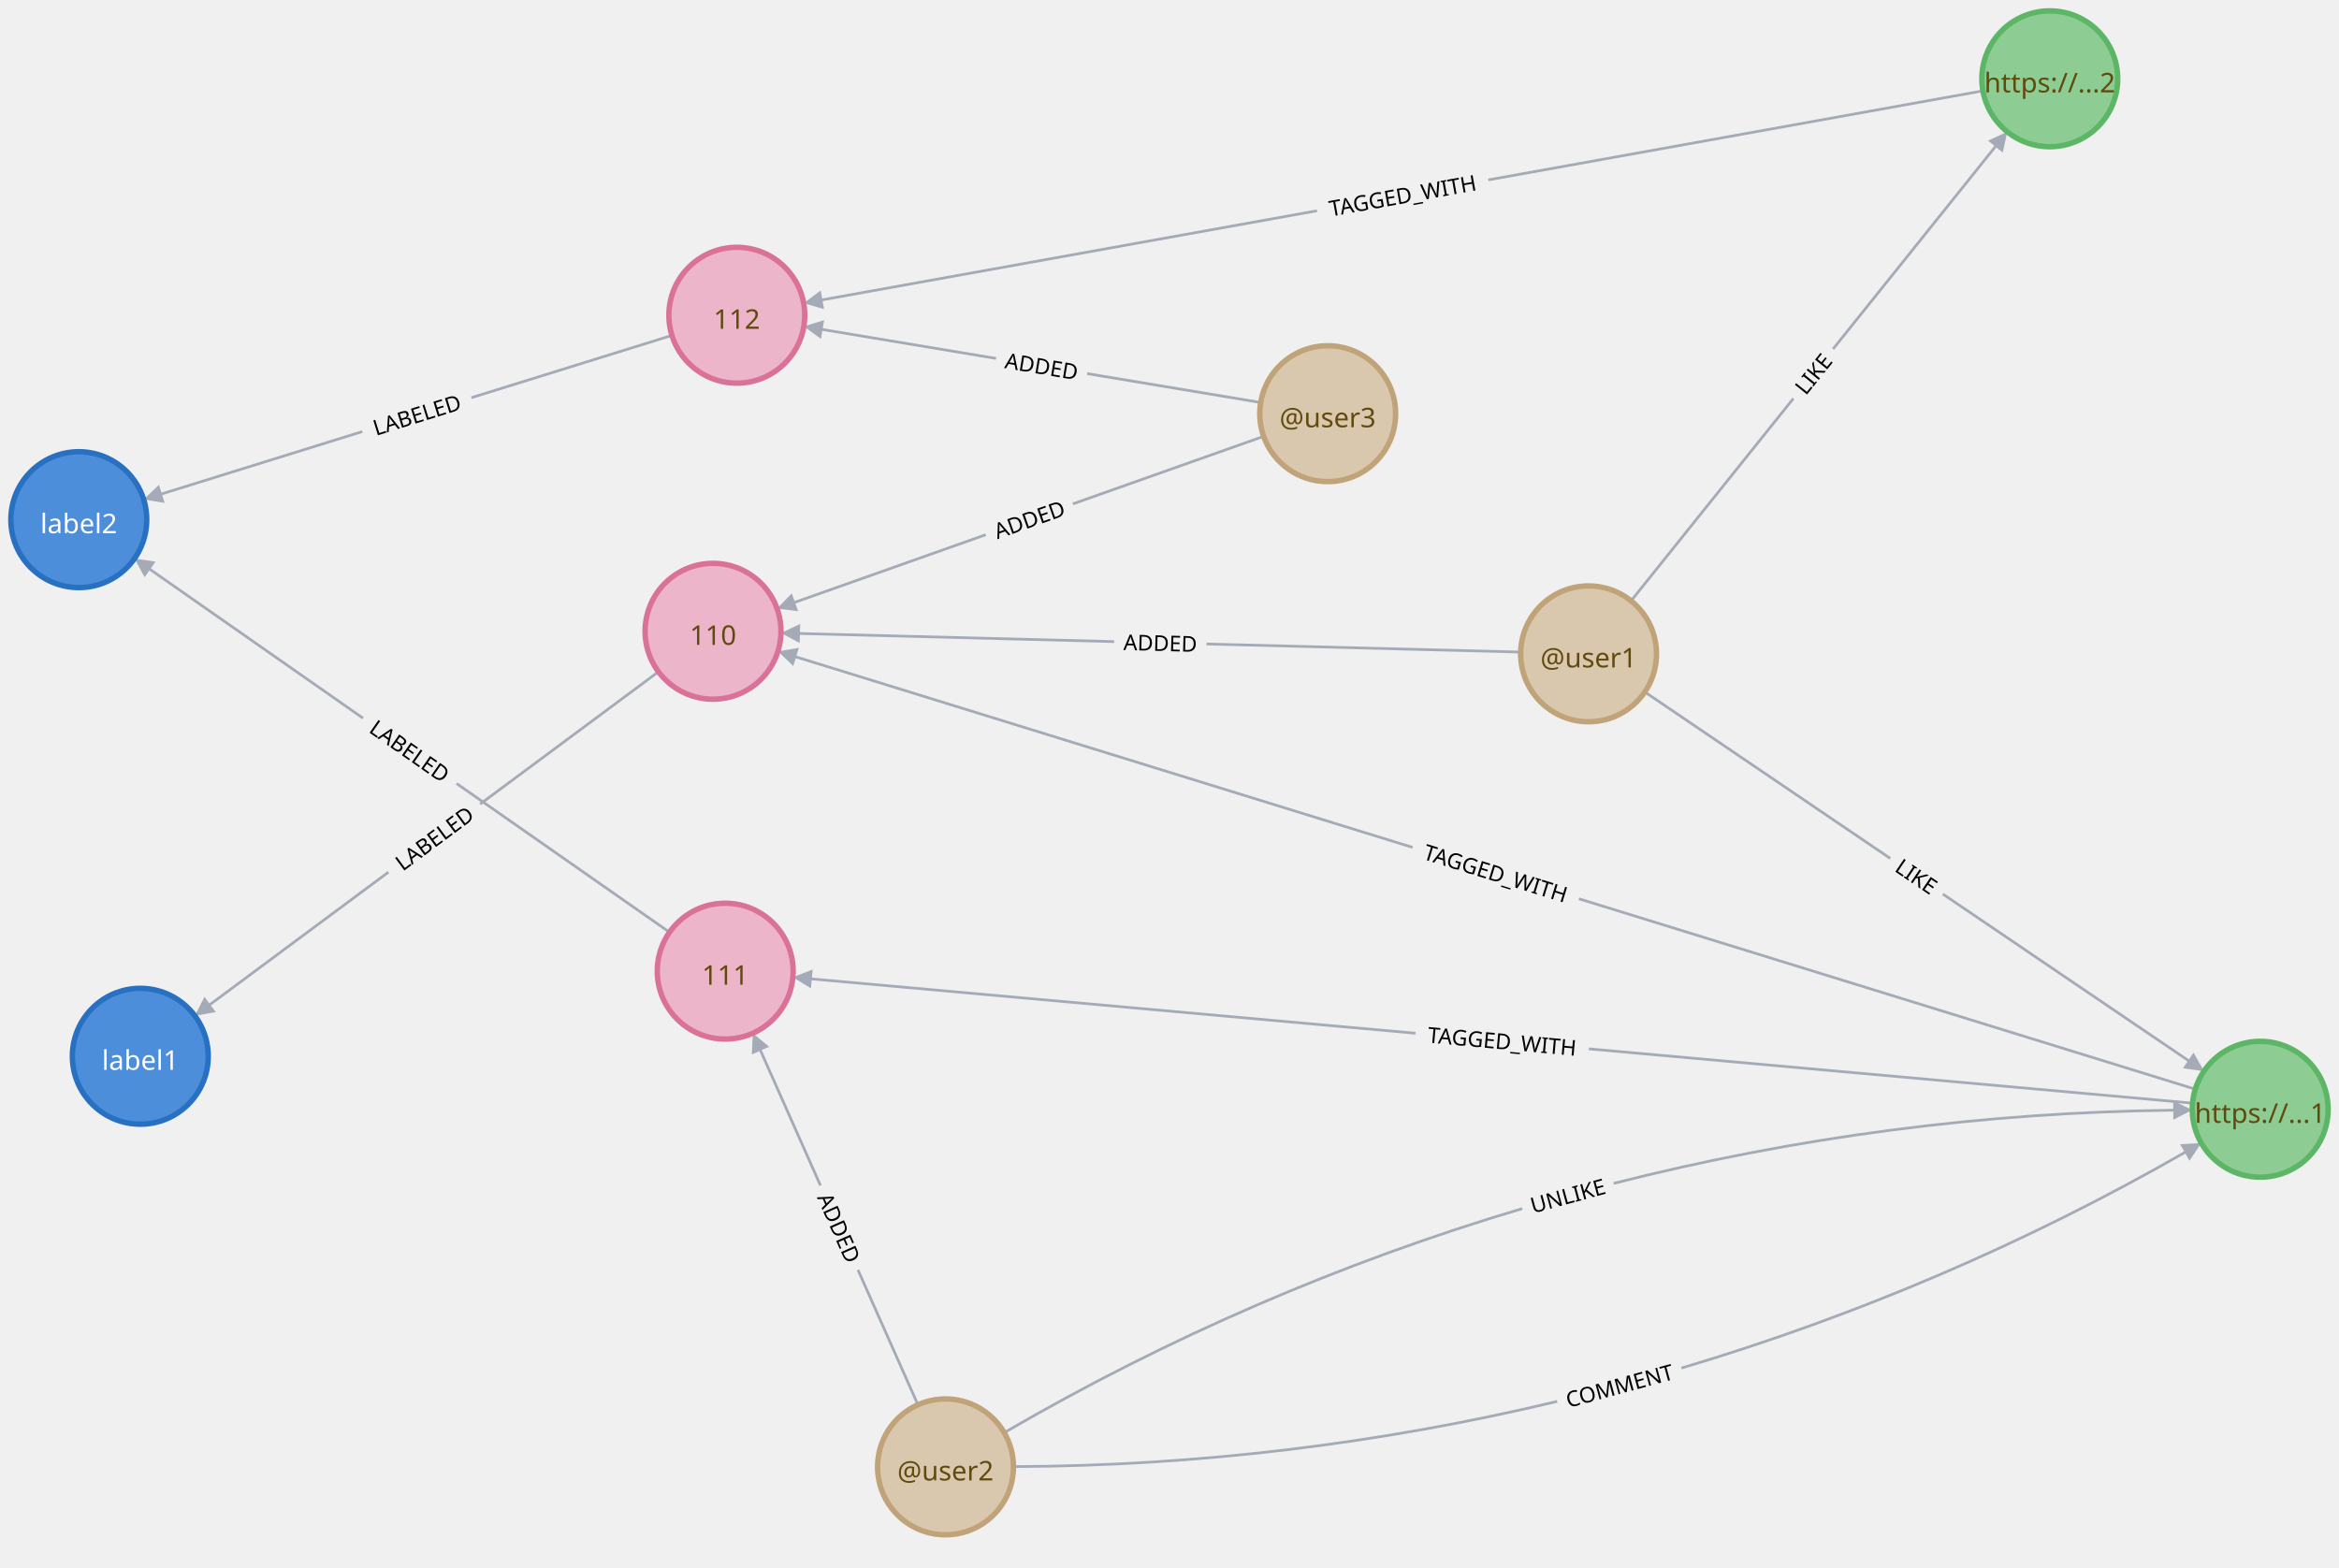
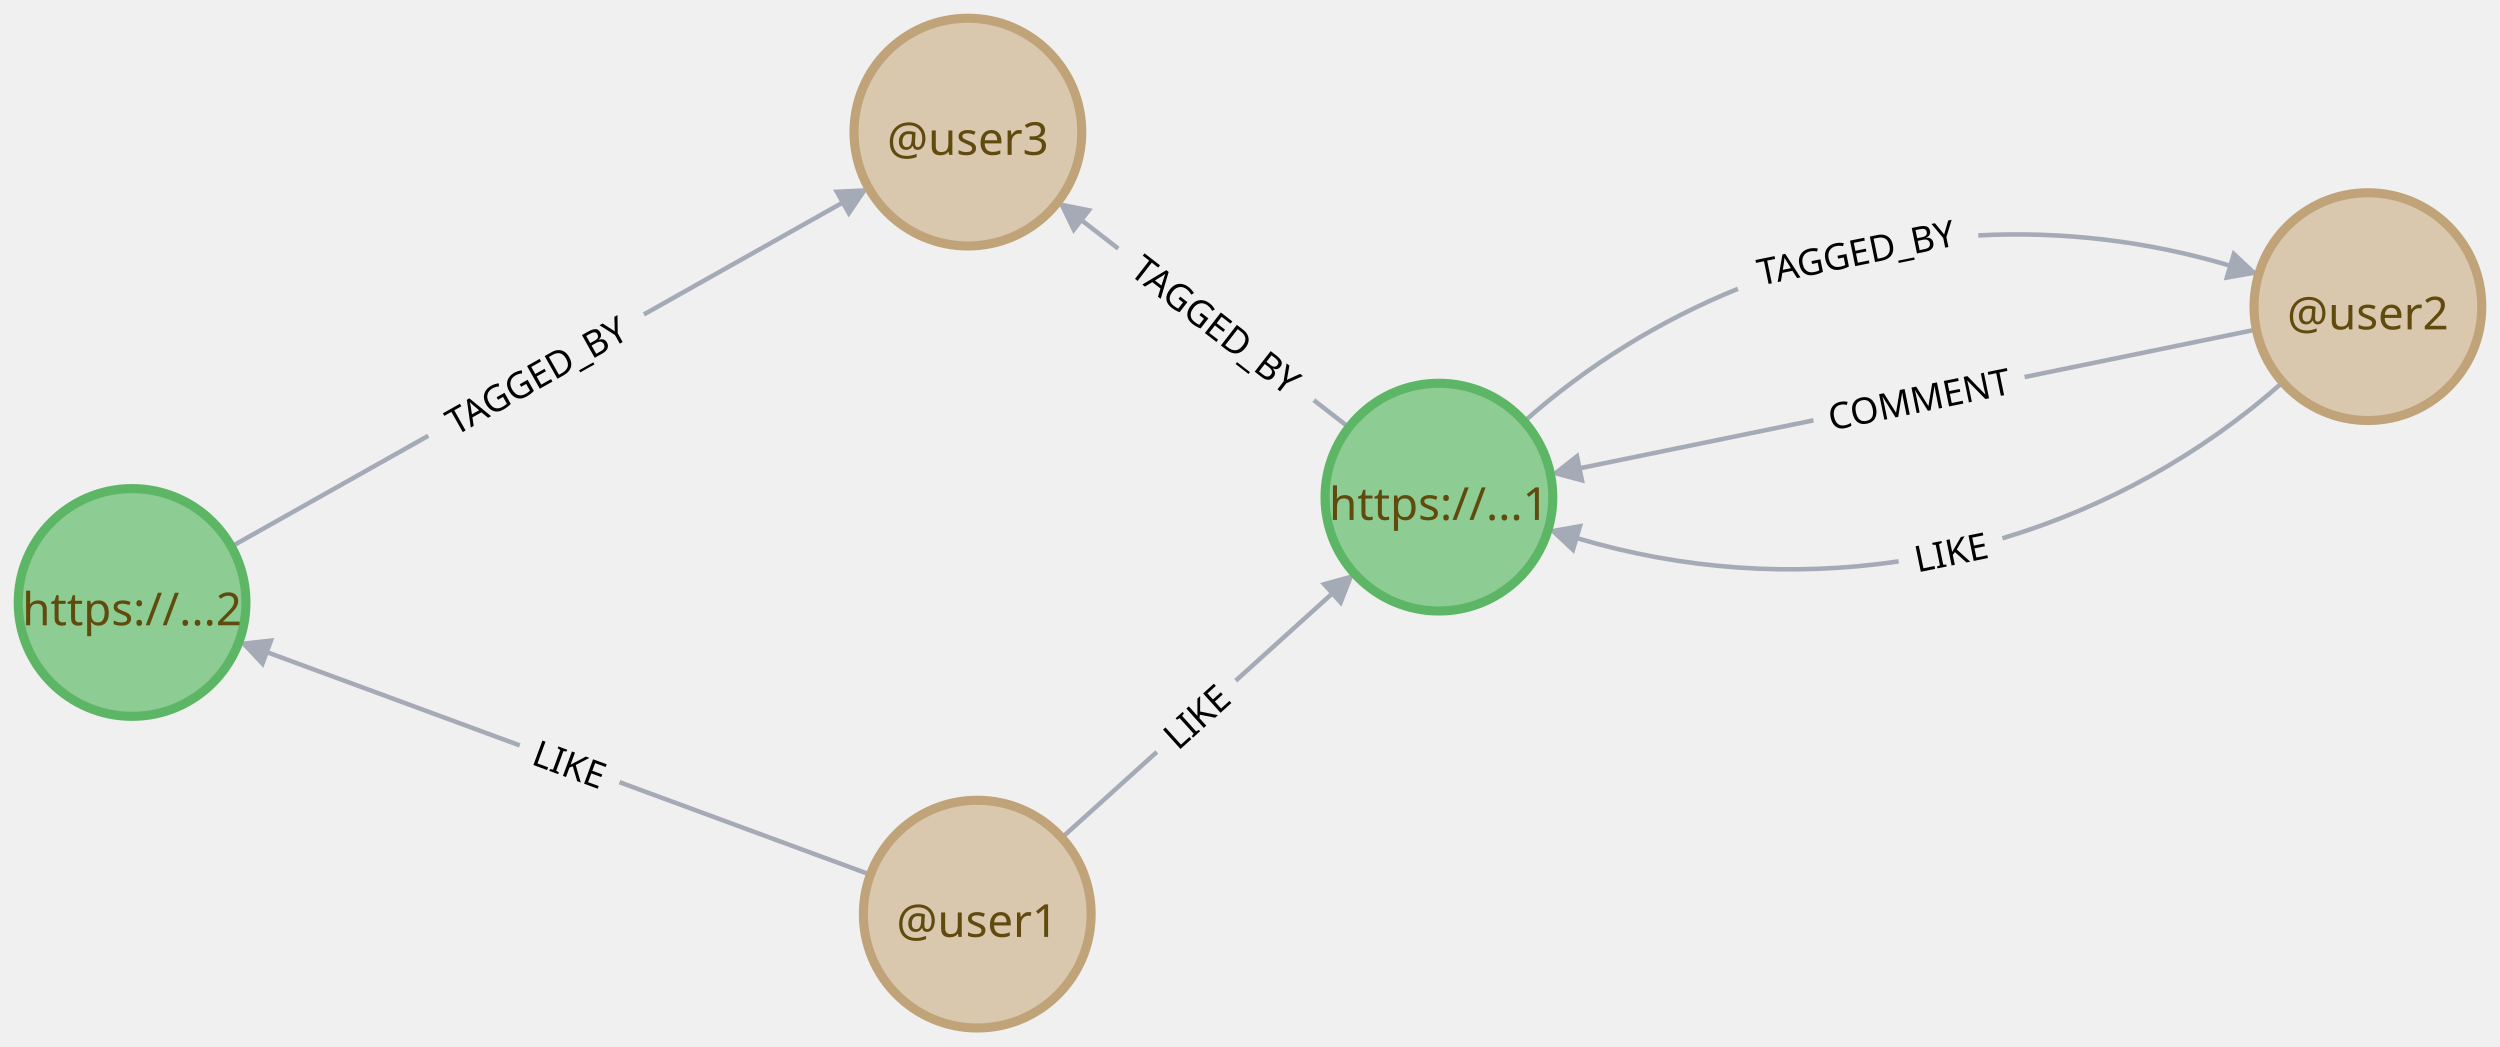
- <svg xmlns="http://www.w3.org/2000/svg" width="860.839" height="576.785" viewBox="-404.845 -200.462 860.839 576.785">
+ <svg xmlns="http://www.w3.org/2000/svg" width="548.876" height="229.697" viewBox="-82.395 -38.484 548.876 229.697">
  <g class="layer relationships">
-     <g class="relationship" transform="translate(179.8097 40.18538) rotate(394.1413)">
-       <path class="outline" fill="#A5ABB6" stroke="none" d="M 25 0.5 L 134.156 0.5 L 134.156 -0.5 L 25 -0.5 Z M 157.5 0.5 L 266.656 0.5 L 266.656 3.5 L 273.656 0 L 266.656 -3.5 L 266.656 -0.5 L 157.5 -0.5 Z" />
-       <text text-anchor="middle" pointer-events="none" font-size="8px" fill="#000000" x="145.828" y="3" font-family="sans-serif">LIKE</text>
+     <g class="relationship" transform="translate(132.1637 162.2131) rotate(317.9097)">
+       <path class="outline" fill="#A5ABB6" stroke="none" d="M 25 0.5 L 53.118 0.5 L 53.118 -0.5 L 25 -0.5 Z M 76.462 0.5 L 104.58 0.5 L 104.58 3.5 L 111.58 0 L 104.58 -3.5 L 104.58 -0.5 L 76.462 -0.5 Z" />
+       <text text-anchor="middle" pointer-events="none" font-size="8px" fill="#000000" x="64.79" y="3" font-family="sans-serif">LIKE</text>
    </g>
-     <g class="relationship" transform="translate(179.8097 40.18538) rotate(308.7293)">
-       <path class="outline" fill="#A5ABB6" stroke="none" d="M 25 0.5 L 120.48 0.5 L 120.48 -0.5 L 25 -0.5 Z M 143.824 0.5 L 239.304 0.5 L 239.304 3.5 L 246.304 0 L 239.304 -3.5 L 239.304 -0.5 L 143.824 -0.5 Z" />
-       <text text-anchor="middle" pointer-events="none" font-size="8px" fill="#000000" x="132.152" y="3" font-family="sans-serif">LIKE</text>
+     <g class="relationship" transform="translate(132.1637 162.2131) rotate(200.2415)">
+       <path class="outline" fill="#A5ABB6" stroke="none" d="M 25 0.5 L 83.714 0.5 L 83.714 -0.5 L 25 -0.5 Z M 107.058 0.5 L 165.772 0.5 L 165.772 3.5 L 172.772 0 L 165.772 -3.5 L 165.772 -0.5 L 107.058 -0.5 Z" />
+       <text text-anchor="middle" pointer-events="none" font-size="8px" fill="#000000" x="95.386" y="3" transform="rotate(180 95.38622 0)" font-family="sans-serif">LIKE</text>
    </g>
-     <g class="relationship" transform="translate(179.8097 40.18538) rotate(181.4769)">
-       <path class="outline" fill="#A5ABB6" stroke="none" d="M 25 0.5 L 140.671 0.5 L 140.671 -0.5 L 25 -0.5 Z M 174.675 0.5 L 290.346 0.5 L 290.346 3.5 L 297.346 0 L 290.346 -3.5 L 290.346 -0.5 L 174.675 -0.5 Z" />
-       <text text-anchor="middle" pointer-events="none" font-size="8px" fill="#000000" x="157.673" y="3" transform="rotate(180 157.6731 0)" font-family="sans-serif">ADDED</text>
+     <g class="relationship" transform="translate(437.4812 28.83597) rotate(528.4108)">
+       <path class="outline" fill="#A5ABB6" stroke="none" d="M 21.401,-12.933 L 21.901,-12.067 A 162.49 162.49 0 0 1 88.874,-33.209 L 88.786,-34.205 A 163.49 163.49 0 0 0 21.401,-12.933 Z M 112.178,-34.587 L 112.123,-33.588 A 162.49 162.49 0 0 1 179.751,-14.645 L 178.337,-12 L 186.16,-11.786 L 181.637,-18.173 L 180.223,-15.527 A 163.49 163.49 0 0 0 112.178,-34.587" />
+       <text text-anchor="middle" pointer-events="none" font-size="8px" fill="#000000" x="100.484" y="-31.315" transform="rotate(180 100.4836 -34.31477)" font-family="sans-serif">LIKE</text>
    </g>
-     <g class="relationship" transform="translate(-56.8627 339.4235) rotate(344.7822)">
-       <path class="outline" fill="#A5ABB6" stroke="none" d="M 24.019,-6.953 L 24.278,-5.988 A 873.368 873.368 0 0 1 229.771,-35.505 L 229.747,-36.505 A 874.368 874.368 0 0 0 24.019,-6.953 Z M 264.663,-36.629 L 264.647,-35.629 A 873.368 873.368 0 0 1 470.346,-7.578 L 469.59,-4.675 L 477.246,-6.298 L 471.353,-11.449 L 470.598,-8.545 A 874.368 874.368 0 0 0 264.663,-36.629" />
-       <text text-anchor="middle" pointer-events="none" font-size="8px" fill="#000000" x="247.207" y="-33.241" font-family="sans-serif">UNLIKE</text>
+     <g class="relationship" transform="translate(437.4812 28.83597) rotate(528.4108)">
+       <path class="outline" fill="#A5ABB6" stroke="none" d="M 25 0.5 L 76.94 0.5 L 76.94 -0.5 L 25 -0.5 Z M 124.268 0.5 L 176.208 0.5 L 176.208 3.5 L 183.208 0 L 176.208 -3.5 L 176.208 -0.5 L 124.268 -0.5 Z" />
+       <text text-anchor="middle" pointer-events="none" font-size="8px" fill="#000000" x="100.604" y="3" transform="rotate(180 100.6038 0)" font-family="sans-serif">COMMENT</text>
    </g>
-     <g class="relationship" transform="translate(-56.8627 339.4235) rotate(246.0408)">
-       <path class="outline" fill="#A5ABB6" stroke="none" d="M 25 0.5 L 79.326 0.5 L 79.326 -0.5 L 25 -0.5 Z M 113.33 0.5 L 167.656 0.5 L 167.656 3.5 L 174.656 0 L 167.656 -3.5 L 167.656 -0.5 L 113.33 -0.5 Z" />
-       <text text-anchor="middle" pointer-events="none" font-size="8px" fill="#000000" x="96.328" y="3" transform="rotate(180 96.32823 0)" font-family="sans-serif">ADDED</text>
+     <g class="relationship" transform="translate(233.5183 70.66337) rotate(217.7764)">
+       <path class="outline" fill="#A5ABB6" stroke="none" d="M 25 0.5 L 34.763 0.5 L 34.763 -0.5 L 25 -0.5 Z M 89.072 0.5 L 98.835 0.5 L 98.835 3.5 L 105.835 0 L 98.835 -3.5 L 98.835 -0.5 L 89.072 -0.5 Z" />
+       <text text-anchor="middle" pointer-events="none" font-size="8px" fill="#000000" x="61.917" y="3" transform="rotate(180 61.91733 0)" font-family="sans-serif">TAGGED_BY</text>
    </g>
-     <g class="relationship" transform="translate(-56.8627 339.4235) rotate(344.7822)">
-       <path class="outline" fill="#A5ABB6" stroke="none" d="M 24.019,6.953 L 24.278,5.988 A 873.368 873.368 0 0 0 223.562,35.337 L 223.531,36.336 A 874.368 874.368 0 0 1 24.019,6.953 Z M 270.88,36.505 L 270.857,35.505 A 873.368 873.368 0 0 0 470.346,7.578 L 469.59,4.675 L 477.246,6.298 L 471.353,11.449 L 470.598,8.545 A 874.368 874.368 0 0 1 270.88,36.505" />
-       <text text-anchor="middle" pointer-events="none" font-size="8px" fill="#000000" x="247.207" y="39.241" font-family="sans-serif">COMMENT</text>
+     <g class="relationship" transform="translate(233.5183 70.66337) rotate(348.4108)">
+       <path class="outline" fill="#A5ABB6" stroke="none" d="M 21.401,-12.933 L 21.901,-12.067 A 162.49 162.49 0 0 1 73.586,-31.125 L 73.404,-32.109 A 163.49 163.49 0 0 0 21.401,-12.933 Z M 127.621,-32.994 L 127.471,-32.005 A 162.49 162.49 0 0 1 179.751,-14.645 L 178.337,-12 L 186.16,-11.786 L 181.637,-18.173 L 180.223,-15.527 A 163.49 163.49 0 0 0 127.621,-32.994" />
+       <text text-anchor="middle" pointer-events="none" font-size="8px" fill="#000000" x="100.484" y="-31.315" font-family="sans-serif">TAGGED_BY</text>
    </g>
-     <g class="relationship" transform="translate(83.7971 -48.20535) rotate(520.5064)">
-       <path class="outline" fill="#A5ABB6" stroke="none" d="M 25 0.5 L 99.489 0.5 L 99.489 -0.5 L 25 -0.5 Z M 133.493 0.5 L 207.983 0.5 L 207.983 3.5 L 214.983 0 L 207.983 -3.5 L 207.983 -0.5 L 133.493 -0.5 Z" />
-       <text text-anchor="middle" pointer-events="none" font-size="8px" fill="#000000" x="116.491" y="3" transform="rotate(180 116.4913 0)" font-family="sans-serif">ADDED</text>
-     </g>
-     <g class="relationship" transform="translate(83.7971 -48.20535) rotate(189.4603)">
-       <path class="outline" fill="#A5ABB6" stroke="none" d="M 25 0.5 L 89.732 0.5 L 89.732 -0.5 L 25 -0.5 Z M 123.736 0.5 L 188.467 0.5 L 188.467 3.5 L 195.467 0 L 188.467 -3.5 L 188.467 -0.5 L 123.736 -0.5 Z" />
-       <text text-anchor="middle" pointer-events="none" font-size="8px" fill="#000000" x="106.734" y="3" transform="rotate(180 106.7336 0)" font-family="sans-serif">ADDED</text>
-     </g>
-     <g class="relationship" transform="translate(426.9938 207.8015) rotate(197.1686)">
-       <path class="outline" fill="#A5ABB6" stroke="none" d="M 25 0.5 L 262.453 0.5 L 262.453 -0.5 L 25 -0.5 Z M 326.527 0.5 L 563.98 0.5 L 563.98 3.5 L 570.98 0 L 563.98 -3.5 L 563.98 -0.5 L 326.527 -0.5 Z" />
-       <text text-anchor="middle" pointer-events="none" font-size="8px" fill="#000000" x="294.49" y="3" transform="rotate(180 294.4901 0)" font-family="sans-serif">TAGGED_WITH</text>
-     </g>
-     <g class="relationship" transform="translate(426.9938 207.8015) rotate(185.1414)">
-       <path class="outline" fill="#A5ABB6" stroke="none" d="M 25 0.5 L 248.071 0.5 L 248.071 -0.5 L 25 -0.5 Z M 312.145 0.5 L 535.217 0.5 L 535.217 3.5 L 542.217 0 L 535.217 -3.5 L 535.217 -0.5 L 312.145 -0.5 Z" />
-       <text text-anchor="middle" pointer-events="none" font-size="8px" fill="#000000" x="280.108" y="3" transform="rotate(180 280.1083 0)" font-family="sans-serif">TAGGED_WITH</text>
-     </g>
-     <g class="relationship" transform="translate(349.549 -171.4618) rotate(529.7914)">
-       <path class="outline" fill="#A5ABB6" stroke="none" d="M 25 0.5 L 209.96 0.5 L 209.96 -0.5 L 25 -0.5 Z M 274.034 0.5 L 458.994 0.5 L 458.994 3.5 L 465.994 0 L 458.994 -3.5 L 458.994 -0.5 L 274.034 -0.5 Z" />
-       <text text-anchor="middle" pointer-events="none" font-size="8px" fill="#000000" x="241.997" y="3" transform="rotate(180 241.9968 0)" font-family="sans-serif">TAGGED_WITH</text>
-     </g>
-     <g class="relationship" transform="translate(-142.4295 31.87719) rotate(503.4207)">
-       <path class="outline" fill="#A5ABB6" stroke="none" d="M 25 0.5 L 106.73 0.5 L 106.73 -0.5 L 25 -0.5 Z M 148.75 0.5 L 230.48 0.5 L 230.48 3.5 L 237.48 0 L 230.48 -3.5 L 230.48 -0.5 L 148.75 -0.5 Z" />
-       <text text-anchor="middle" pointer-events="none" font-size="8px" fill="#000000" x="127.74" y="3" transform="rotate(180 127.74 0)" font-family="sans-serif">LABELED</text>
-     </g>
-     <g class="relationship" transform="translate(-137.9405 156.9705) rotate(214.9337)">
-       <path class="outline" fill="#A5ABB6" stroke="none" d="M 25 0.5 L 120.587 0.5 L 120.587 -0.5 L 25 -0.5 Z M 162.606 0.5 L 258.193 0.5 L 258.193 3.5 L 265.193 0 L 258.193 -3.5 L 258.193 -0.5 L 162.606 -0.5 Z" />
-       <text text-anchor="middle" pointer-events="none" font-size="8px" fill="#000000" x="141.597" y="3" transform="rotate(180 141.5967 0)" font-family="sans-serif">LABELED</text>
-     </g>
-     <g class="relationship" transform="translate(-133.6717 -84.44208) rotate(522.7408)">
-       <path class="outline" fill="#A5ABB6" stroke="none" d="M 25 0.5 L 102.286 0.5 L 102.286 -0.5 L 25 -0.5 Z M 144.306 0.5 L 221.592 0.5 L 221.592 3.5 L 228.592 0 L 221.592 -3.5 L 221.592 -0.5 L 144.306 -0.5 Z" />
-       <text text-anchor="middle" pointer-events="none" font-size="8px" fill="#000000" x="123.296" y="3" transform="rotate(180 123.2962 0)" font-family="sans-serif">LABELED</text>
+     <g class="relationship" transform="translate(-53.3948 93.78803) rotate(330.6298)">
+       <path class="outline" fill="#A5ABB6" stroke="none" d="M 25 0.5 L 74.628 0.5 L 74.628 -0.5 L 25 -0.5 Z M 128.937 0.5 L 178.565 0.5 L 178.565 3.5 L 185.565 0 L 178.565 -3.5 L 178.565 -0.5 L 128.937 -0.5 Z" />
+       <text text-anchor="middle" pointer-events="none" font-size="8px" fill="#000000" x="101.782" y="3" font-family="sans-serif">TAGGED_BY</text>
    </g>
  </g>
  <g class="layer nodes">
-     <g class="node" transform="translate(179.8097,40.18538)">
+     <g class="node" transform="translate(132.1637,162.2131)">
      <circle class="outline" cx="0" cy="0" r="25" fill="#D9C8AE" stroke="#c0a378" stroke-width="2px" />
      <text text-anchor="middle" pointer-events="none" font-family="sans-serif" dy="1.562" font-size="25" fill="#604A0E" />
      <text text-anchor="middle" pointer-events="none" y="5" font-size="10px" fill="#604A0E" font-family="sans-serif"> @user1</text>
    </g>
-     <g class="node" transform="translate(-56.8627,339.4235)">
+     <g class="node" transform="translate(437.4812,28.83597)">
      <circle class="outline" cx="0" cy="0" r="25" fill="#D9C8AE" stroke="#c0a378" stroke-width="2px" />
      <text text-anchor="middle" pointer-events="none" font-family="sans-serif" dy="1.562" font-size="25" fill="#604A0E" />
      <text text-anchor="middle" pointer-events="none" y="5" font-size="10px" fill="#604A0E" font-family="sans-serif"> @user2</text>
    </g>
-     <g class="node" transform="translate(83.7971,-48.20535)">
+     <g class="node" transform="translate(130.1057,-9.483574)">
      <circle class="outline" cx="0" cy="0" r="25" fill="#D9C8AE" stroke="#c0a378" stroke-width="2px" />
      <text text-anchor="middle" pointer-events="none" font-family="sans-serif" dy="1.562" font-size="25" fill="#604A0E" />
      <text text-anchor="middle" pointer-events="none" y="5" font-size="10px" fill="#604A0E" font-family="sans-serif"> @user3</text>
    </g>
-     <g class="node" transform="translate(426.9938,207.8015)">
+     <g class="node" transform="translate(233.5183,70.66337)">
      <circle class="outline" cx="0" cy="0" r="25" fill="#8DCC93" stroke="#5db665" stroke-width="2px" />
      <text text-anchor="middle" pointer-events="none" font-family="sans-serif" dy="1.562" font-size="25" fill="#604A0E" />
      <text text-anchor="middle" pointer-events="none" y="5" font-size="10px" fill="#604A0E" font-family="sans-serif"> https://...1</text>
    </g>
-     <g class="node" transform="translate(349.549,-171.4618)">
+     <g class="node" transform="translate(-53.3948,93.78803)">
      <circle class="outline" cx="0" cy="0" r="25" fill="#8DCC93" stroke="#5db665" stroke-width="2px" />
      <text text-anchor="middle" pointer-events="none" font-family="sans-serif" dy="1.562" font-size="25" fill="#604A0E" />
      <text text-anchor="middle" pointer-events="none" y="5" font-size="10px" fill="#604A0E" font-family="sans-serif"> https://...2</text>
    </g>
-     <g class="node" transform="translate(-142.4295,31.87719)">
-       <circle class="outline" cx="0" cy="0" r="25" fill="#ECB5C9" stroke="#da7298" stroke-width="2px" />
-       <text text-anchor="middle" pointer-events="none" font-family="sans-serif" dy="1.562" font-size="25" fill="#604A0E" />
-       <text text-anchor="middle" pointer-events="none" y="5" font-size="10px" fill="#604A0E" font-family="sans-serif"> 110</text>
-     </g>
-     <g class="node" transform="translate(-137.9405,156.9705)">
-       <circle class="outline" cx="0" cy="0" r="25" fill="#ECB5C9" stroke="#da7298" stroke-width="2px" />
-       <text text-anchor="middle" pointer-events="none" font-family="sans-serif" dy="1.562" font-size="25" fill="#604A0E" />
-       <text text-anchor="middle" pointer-events="none" y="5" font-size="10px" fill="#604A0E" font-family="sans-serif"> 111</text>
-     </g>
-     <g class="node" transform="translate(-133.6717,-84.44208)">
-       <circle class="outline" cx="0" cy="0" r="25" fill="#ECB5C9" stroke="#da7298" stroke-width="2px" />
-       <text text-anchor="middle" pointer-events="none" font-family="sans-serif" dy="1.562" font-size="25" fill="#604A0E" />
-       <text text-anchor="middle" pointer-events="none" y="5" font-size="10px" fill="#604A0E" font-family="sans-serif"> 112</text>
-     </g>
-     <g class="node" transform="translate(-353.2095,188.2982)">
-       <circle class="outline" cx="0" cy="0" r="25" fill="#4C8EDA" stroke="#2870c2" stroke-width="2px" />
-       <text text-anchor="middle" pointer-events="none" font-family="sans-serif" dy="1.562" font-size="25" fill="#FFFFFF" />
-       <text text-anchor="middle" pointer-events="none" y="5" font-size="10px" fill="#FFFFFF" font-family="sans-serif"> label1</text>
-     </g>
-     <g class="node" transform="translate(-375.8453,-9.202432)">
-       <circle class="outline" cx="0" cy="0" r="25" fill="#4C8EDA" stroke="#2870c2" stroke-width="2px" />
-       <text text-anchor="middle" pointer-events="none" font-family="sans-serif" dy="1.562" font-size="25" fill="#FFFFFF" />
-       <text text-anchor="middle" pointer-events="none" y="5" font-size="10px" fill="#FFFFFF" font-family="sans-serif"> label2</text>
-     </g>
  </g>
</svg>
